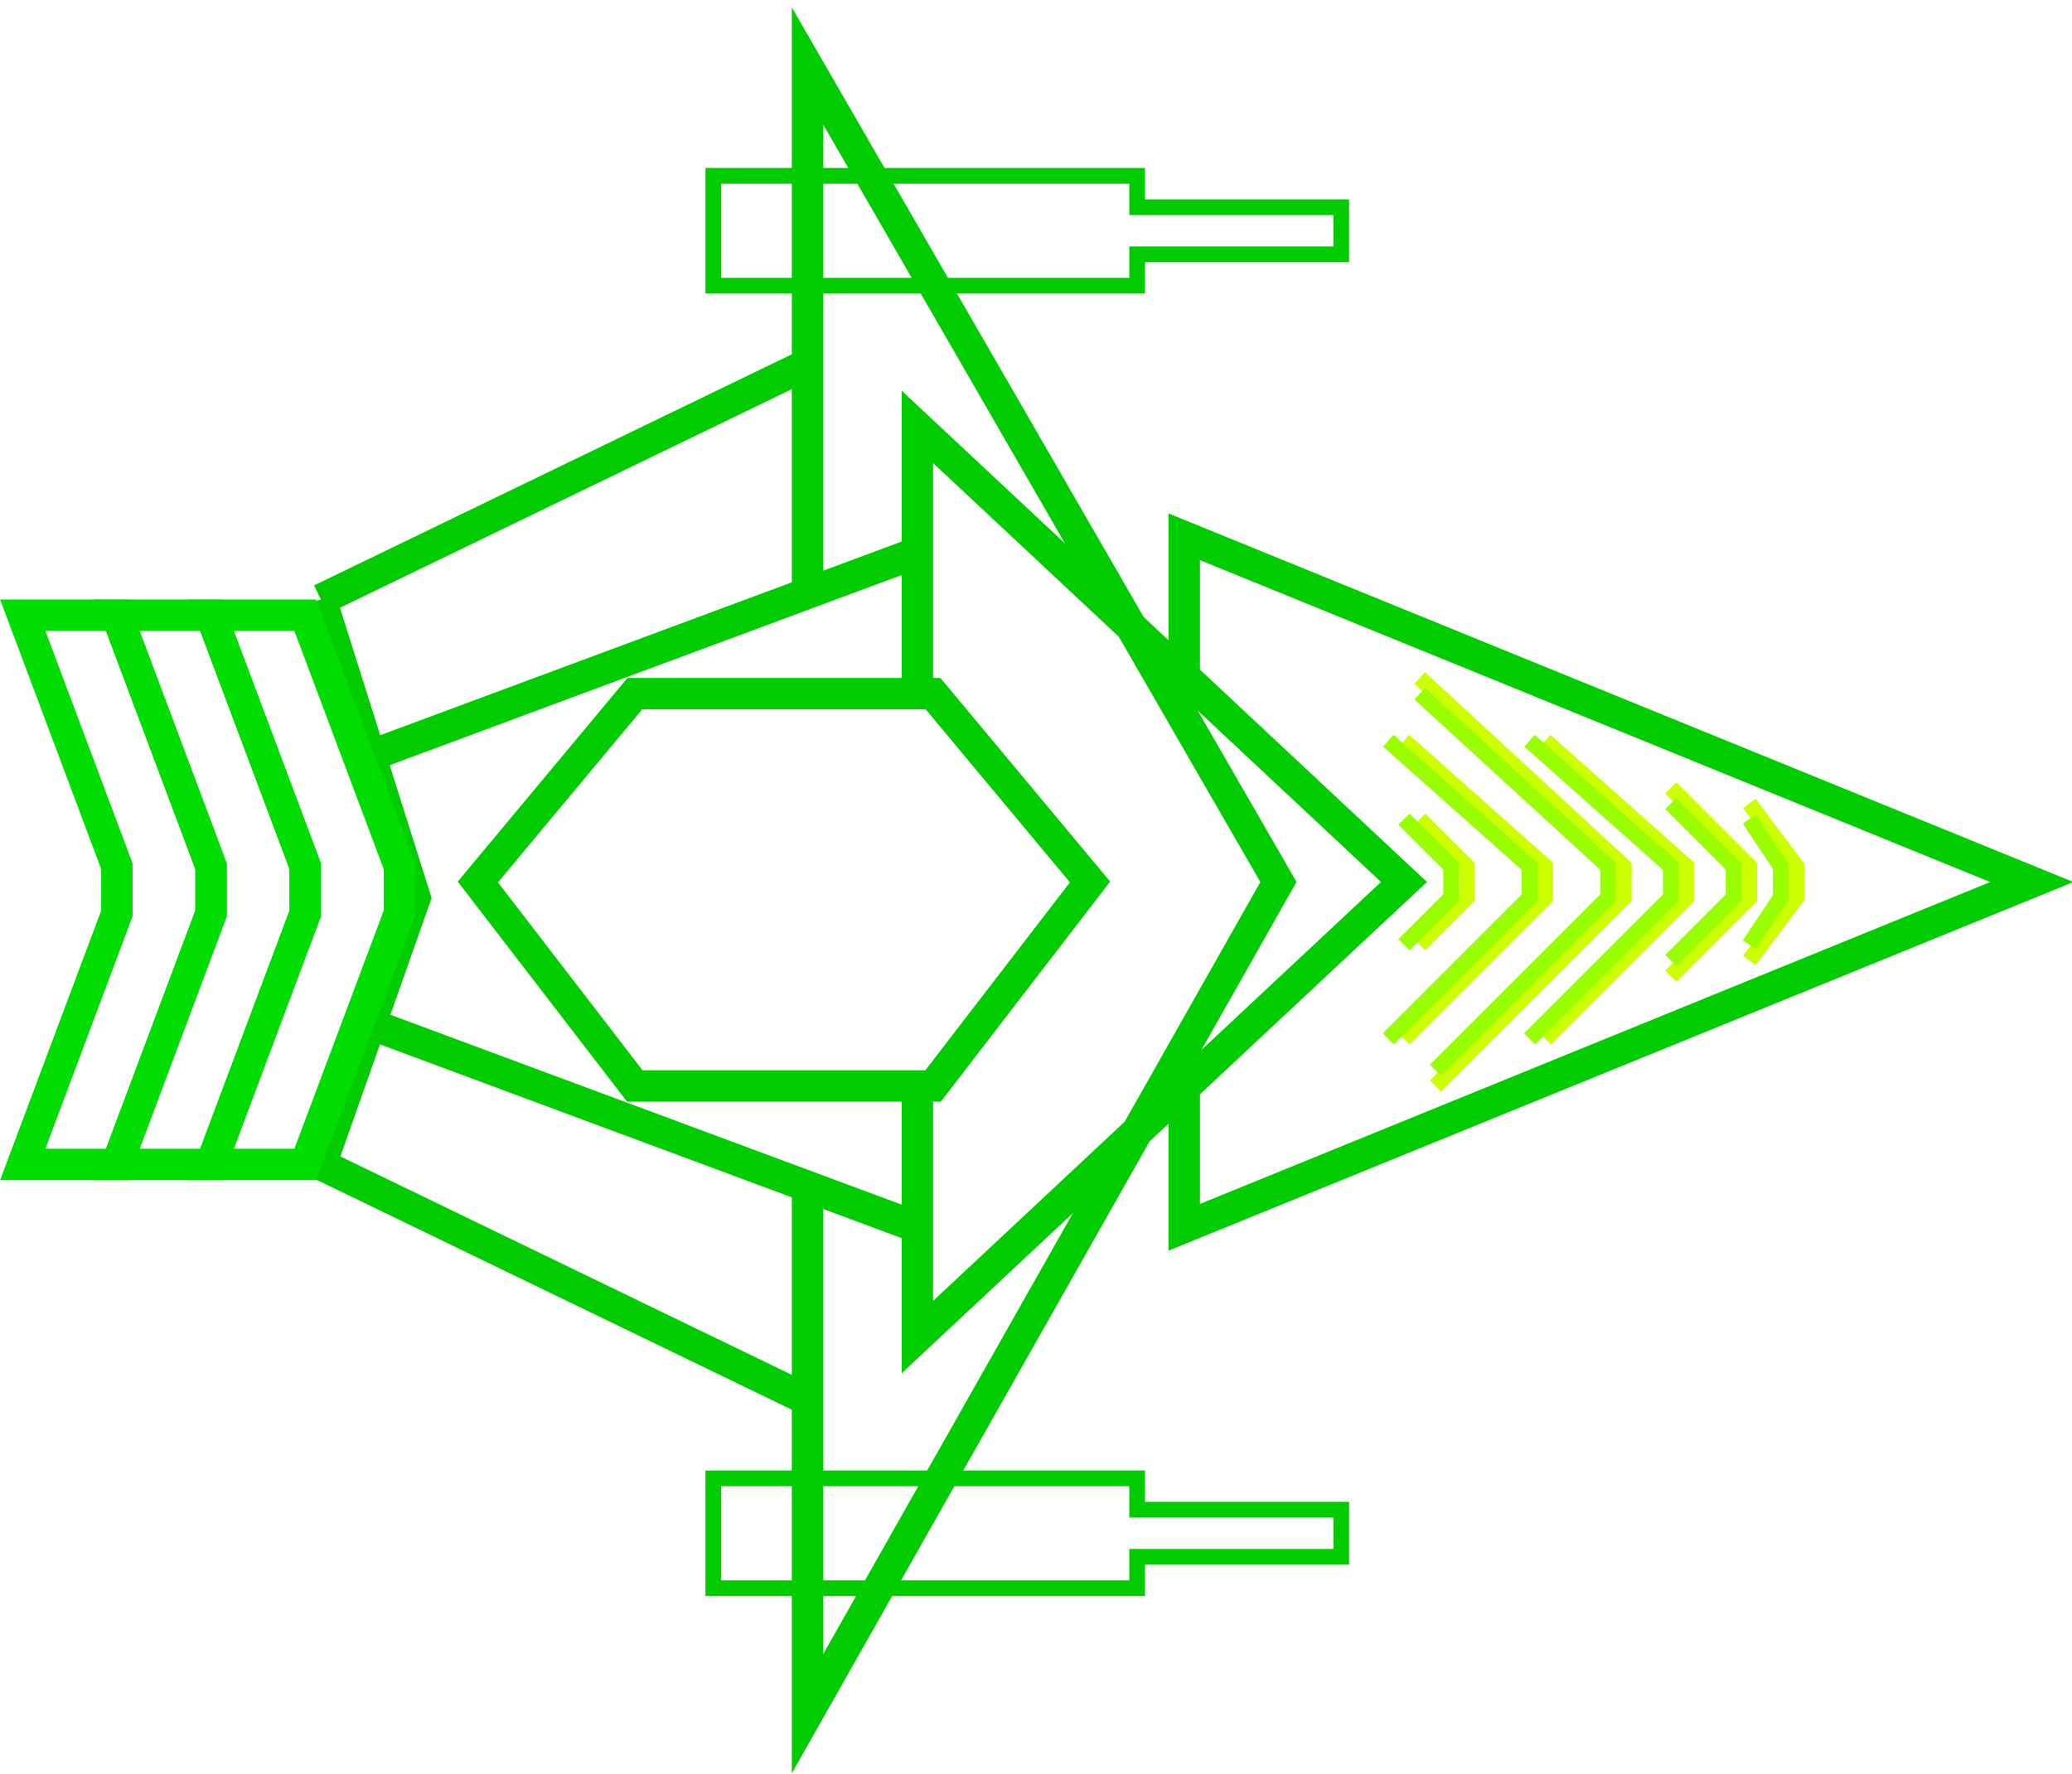
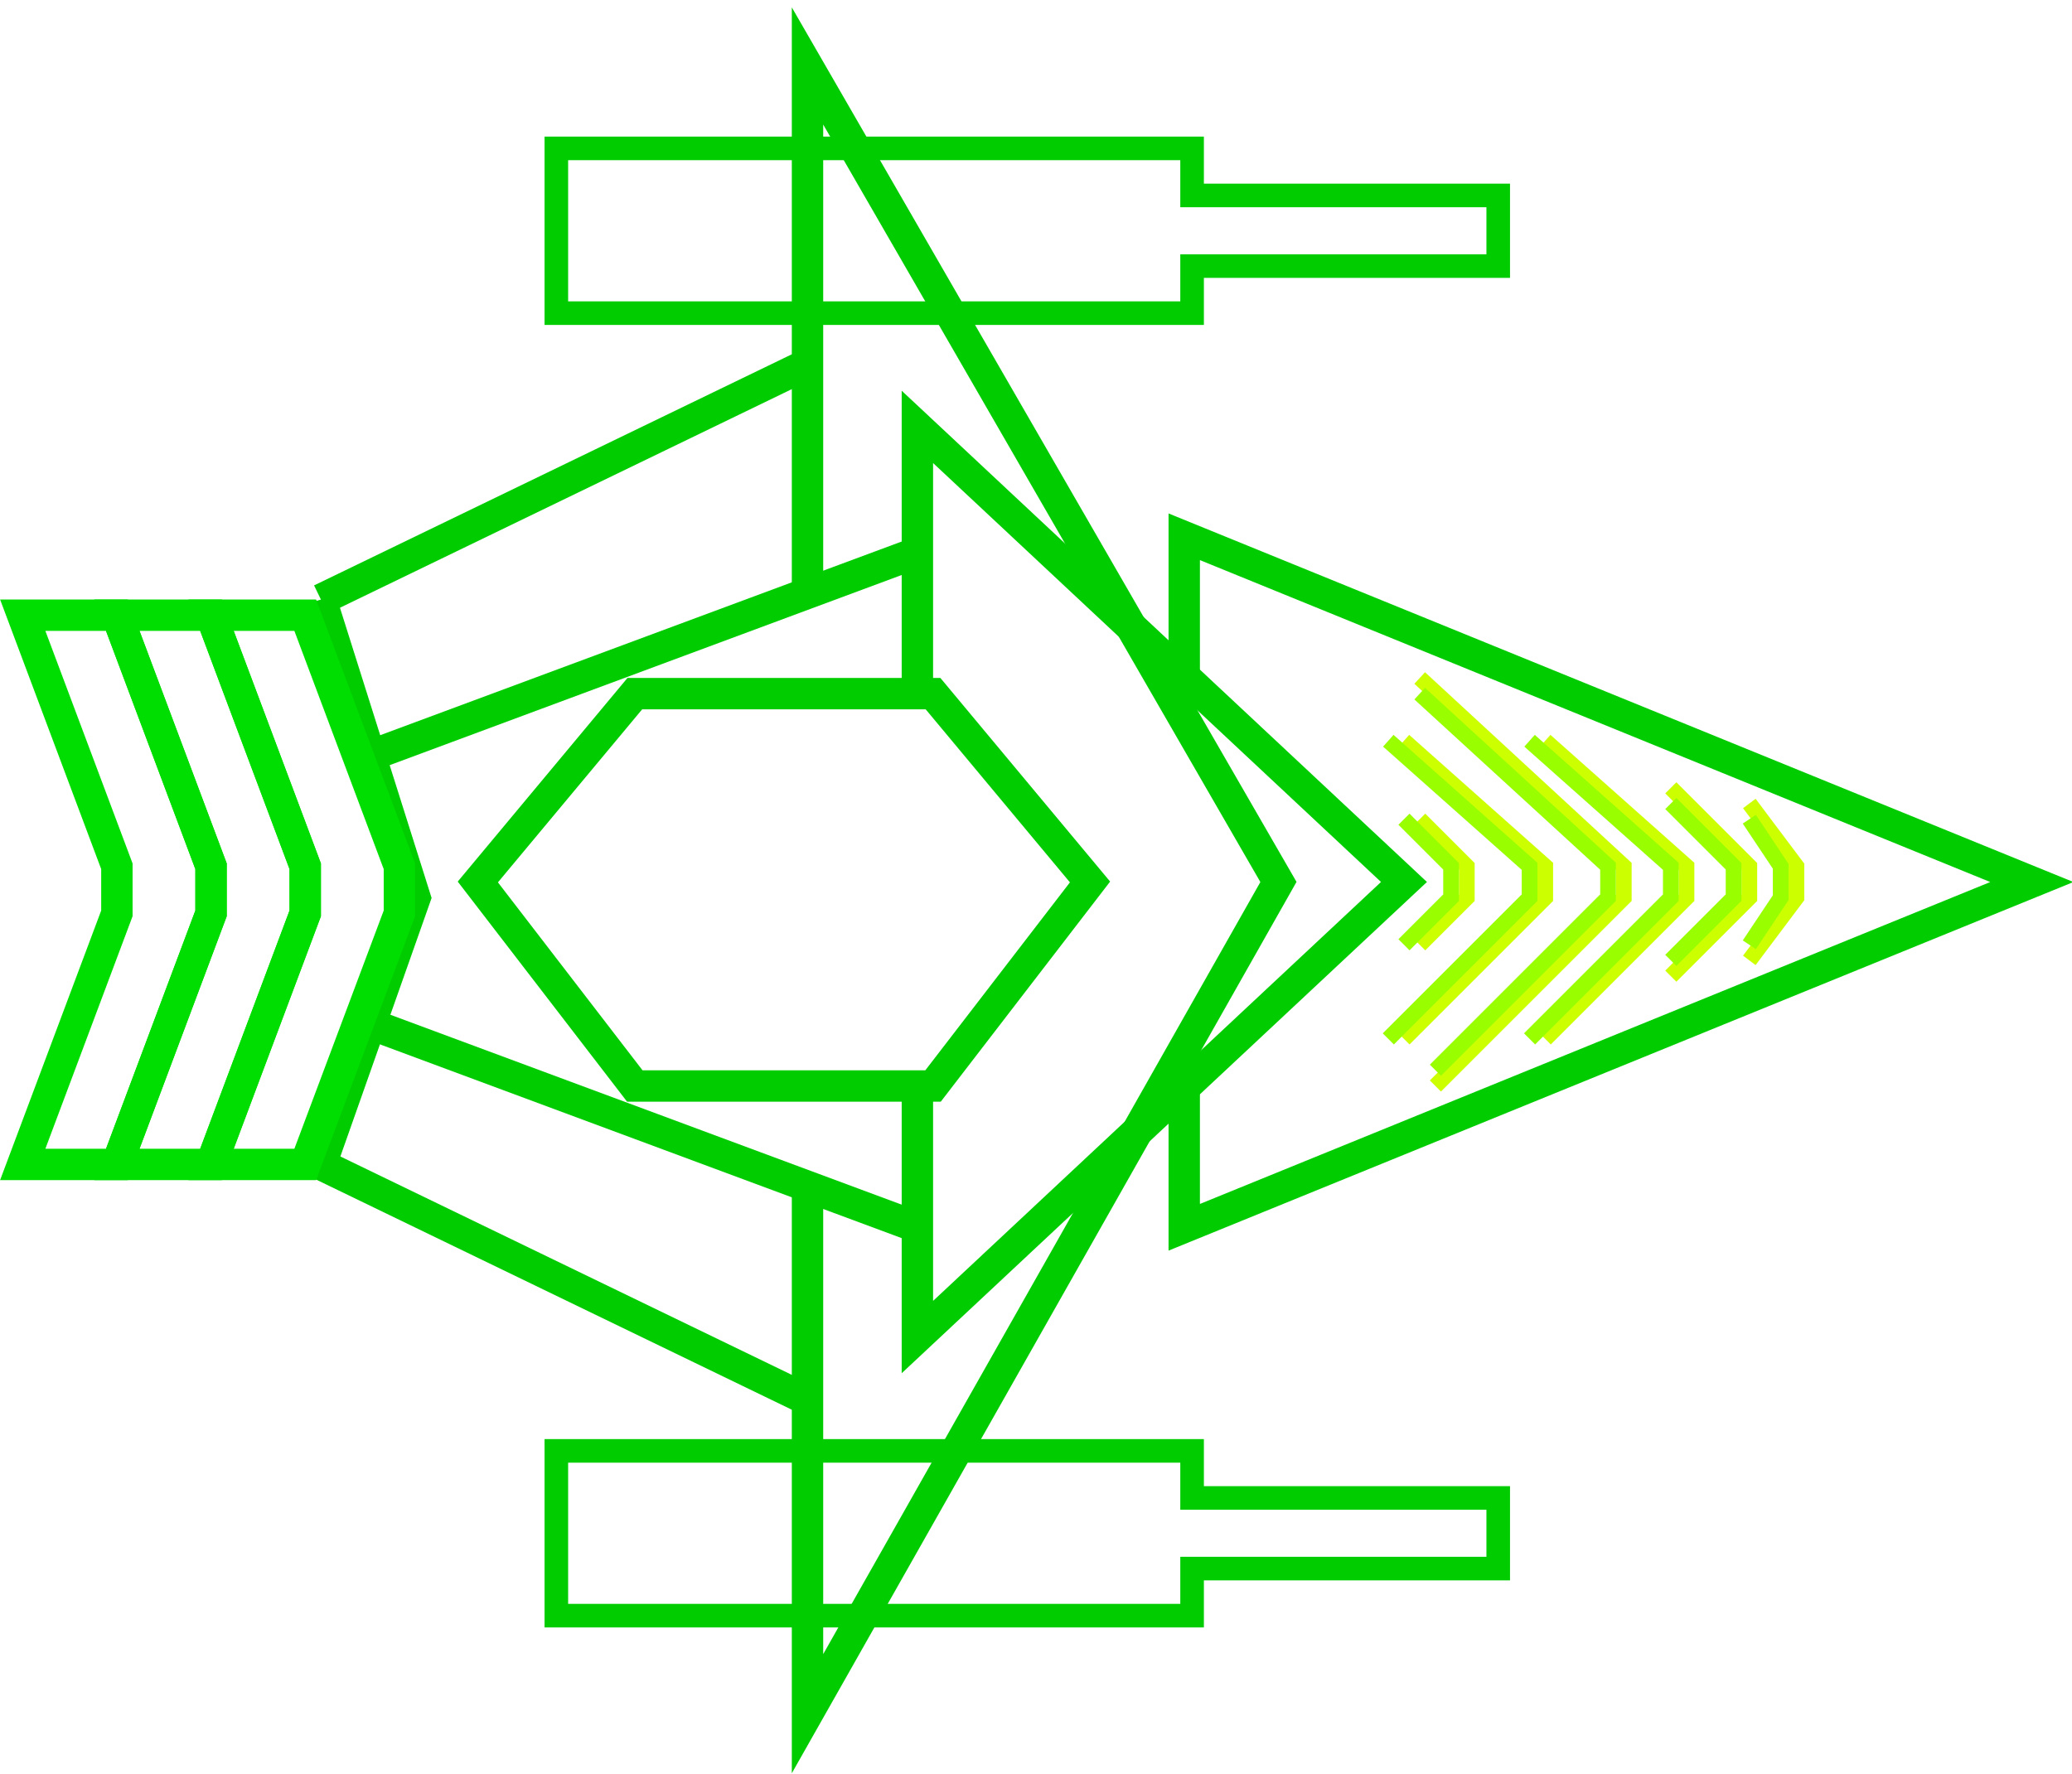
<svg xmlns="http://www.w3.org/2000/svg" width="132" height="113" viewBox="0 0 34.925 29.898" version="1.1" id="svg8">
  <defs id="defs2" />
  <g id="layer1" transform="translate(-121.2963,-167.4365)">
    <g transform="translate(-0.2645927,6.61461)" id="layer1-7">
      <path id="path832" d="m 139.934,175.692 -2.646,-3.175 h -5.027 l -2.646,3.175 2.646,3.44 h 5.027 z" style="fill:none;stroke:#00cc00;stroke-width:0.529;stroke-linecap:butt;stroke-linejoin:miter;stroke-miterlimit:4;stroke-dasharray:none;stroke-opacity:1" />
      <path id="path872" d="m 137.024,181.513 -9.26,-3.44" style="fill:none;stroke:#00cc00;stroke-width:0.529;stroke-linecap:butt;stroke-linejoin:miter;stroke-miterlimit:4;stroke-dasharray:none;stroke-opacity:1" />
      <path id="path872-5" d="m 137.024,170.136 -9.26,3.44" style="fill:none;stroke:#00cc00;stroke-width:0.529;stroke-linecap:butt;stroke-linejoin:miter;stroke-miterlimit:4;stroke-dasharray:none;stroke-opacity:1" />
      <path id="path891" d="m 135.172,184.424 -8.202,-3.969" style="fill:none;stroke:#00cc00;stroke-width:0.529;stroke-linecap:butt;stroke-linejoin:miter;stroke-miterlimit:4;stroke-dasharray:none;stroke-opacity:1" />
      <path id="path891-4" d="m 135.172,166.961 -8.202,3.969" style="fill:none;stroke:#00cc00;stroke-width:0.529;stroke-linecap:butt;stroke-linejoin:miter;stroke-miterlimit:4;stroke-dasharray:none;stroke-opacity:1" />
      <path id="path908" d="m 126.97,180.455 1.587,-4.498 -1.587,-5.027" style="fill:none;stroke:#00cc00;stroke-width:0.529;stroke-linecap:butt;stroke-linejoin:miter;stroke-miterlimit:4;stroke-dasharray:none;stroke-opacity:1" />
      <path id="path910" d="m 135.172,170.665 v -8.731 l 7.938,13.758 -7.938,14.023 v -8.996" style="fill:none;stroke:#00cc00;stroke-width:0.529;stroke-linecap:butt;stroke-linejoin:miter;stroke-miterlimit:4;stroke-dasharray:none;stroke-opacity:1" />
      <path id="path912" d="m 137.024,172.517 v -4.498 l 8.202,7.673 -8.202,7.673 v -4.233" style="fill:none;stroke:#00cc00;stroke-width:0.529;stroke-linecap:butt;stroke-linejoin:miter;stroke-miterlimit:4;stroke-dasharray:none;stroke-opacity:1" />
      <path id="path914" d="m 141.522,172.782 v -2.91 l 14.287,5.821 -14.287,5.821 v -2.91" style="fill:none;stroke:#00cc00;stroke-width:0.529;stroke-linecap:butt;stroke-linejoin:miter;stroke-miterlimit:4;stroke-dasharray:none;stroke-opacity:1" />
    </g>
-     <g transform="translate(-7.408333,-12.69999)" id="layer1-9">
+     <g transform="matrix(1.5,0,0,1.5,-80.4182,-104.7133)" id="layer1-9">
      <path id="path843" d="m 140.728,183.101 h 7.144 v 0.529 h 3.44 v 0.794 h -3.44 v 0.529 h -7.144 z" style="fill:none;stroke:#00cc00;stroke-width:0.265px;stroke-linecap:butt;stroke-linejoin:miter;stroke-opacity:1" />
    </g>
-     <g transform="translate(-7.408333,9.260426)" id="layer1-9-1">
+     <g transform="matrix(1.5,0,0,1.5,-80.4182,-82.75293)" id="layer1-9-1">
      <path id="path843-8" d="m 140.728,183.101 h 7.144 v 0.529 h 3.44 v 0.794 h -3.44 v 0.529 h -7.144 z" style="fill:none;stroke:#00cc00;stroke-width:0.265px;stroke-linecap:butt;stroke-linejoin:miter;stroke-opacity:1" />
    </g>
    <g transform="translate(-20.63751,-1.322894)" id="layer1-74">
      <path id="path836" d="m 145.491,184.159 -1.587,4.233 h -1.587 l 1.587,-4.233 v -0.794 l -1.587,-4.233 h 1.587 l 1.587,4.233 z" style="fill:none;stroke:#00dd00;stroke-width:0.529;stroke-linecap:butt;stroke-linejoin:miter;stroke-miterlimit:4;stroke-dasharray:none;stroke-opacity:1" />
      <path id="path836-5" d="m 147.078,184.159 -1.587,4.233 h -1.587 l 1.587,-4.233 v -0.794 l -1.587,-4.233 h 1.587 l 1.587,4.233 z" style="fill:none;stroke:#00dd00;stroke-width:0.529;stroke-linecap:butt;stroke-linejoin:miter;stroke-miterlimit:4;stroke-dasharray:none;stroke-opacity:1" />
      <path id="path836-5-4" d="m 148.666,184.159 -1.587,4.233 h -1.587 l 1.587,-4.233 v -0.794 l -1.587,-4.233 h 1.587 l 1.587,4.233 z" style="fill:none;stroke:#00dd00;stroke-width:0.529;stroke-linecap:butt;stroke-linejoin:miter;stroke-miterlimit:4;stroke-dasharray:none;stroke-opacity:1" />
    </g>
    <g transform="translate(-7.143746,-1.587487)" id="layer1-78">
      <path id="path909" d="m 152.37,182.836 0.794,0.794 v 0.529 l -0.794,0.794" style="fill:none;stroke:#ccff00;stroke-width:0.265;stroke-linecap:butt;stroke-linejoin:miter;stroke-miterlimit:4;stroke-dasharray:none;stroke-opacity:1" />
      <path id="path909-9" d="m 152.105,182.836 0.794,0.794 v 0.529 l -0.794,0.794" style="fill:none;stroke:#99ff00;stroke-width:0.265;stroke-linecap:butt;stroke-linejoin:miter;stroke-miterlimit:4;stroke-dasharray:none;stroke-opacity:1" />
      <path id="path909-3" d="m 152.105,181.513 2.381,2.117 v 0.529 l -2.381,2.381" style="fill:none;stroke:#ccff00;stroke-width:0.265;stroke-linecap:butt;stroke-linejoin:miter;stroke-miterlimit:4;stroke-dasharray:none;stroke-opacity:1" />
      <path id="path909-3-9" d="m 151.841,181.513 2.381,2.117 v 0.529 l -2.381,2.381" style="fill:none;stroke:#99ff00;stroke-width:0.265;stroke-linecap:butt;stroke-linejoin:miter;stroke-miterlimit:4;stroke-dasharray:none;stroke-opacity:1" />
      <path id="path909-3-1" d="m 154.486,181.513 2.381,2.117 v 0.529 l -2.381,2.381" style="fill:none;stroke:#ccff00;stroke-width:0.265;stroke-linecap:butt;stroke-linejoin:miter;stroke-miterlimit:4;stroke-dasharray:none;stroke-opacity:1" />
      <path id="path909-3-9-8" d="m 154.222,181.513 2.381,2.117 v 0.529 l -2.381,2.381" style="fill:none;stroke:#99ff00;stroke-width:0.265;stroke-linecap:butt;stroke-linejoin:miter;stroke-miterlimit:4;stroke-dasharray:none;stroke-opacity:1" />
      <path id="path909-3-6" d="m 152.37,180.455 3.44,3.175 v 0.529 l -3.175,3.175" style="fill:none;stroke:#ccff00;stroke-width:0.265;stroke-linecap:butt;stroke-linejoin:miter;stroke-miterlimit:4;stroke-dasharray:none;stroke-opacity:1" />
      <path id="path909-3-9-82" d="m 152.37,180.719 3.175,2.91 v 0.529 l -2.91,2.91" style="fill:none;stroke:#99ff00;stroke-width:0.265;stroke-linecap:butt;stroke-linejoin:miter;stroke-miterlimit:4;stroke-dasharray:none;stroke-opacity:1" />
      <path id="path909-2" d="m 156.603,182.307 1.323,1.323 v 0.529 l -1.323,1.323" style="fill:none;stroke:#ccff00;stroke-width:0.265;stroke-linecap:butt;stroke-linejoin:miter;stroke-miterlimit:4;stroke-dasharray:none;stroke-opacity:1" />
      <path id="path909-9-0" d="m 156.603,182.571 1.058,1.058 v 0.529 l -1.058,1.058" style="fill:none;stroke:#99ff00;stroke-width:0.265;stroke-linecap:butt;stroke-linejoin:miter;stroke-miterlimit:4;stroke-dasharray:none;stroke-opacity:1" />
      <path id="path909-2-4" d="m 157.926,182.571 0.794,1.058 v 0.529 l -0.794,1.058" style="fill:none;stroke:#ccff00;stroke-width:0.265;stroke-linecap:butt;stroke-linejoin:miter;stroke-miterlimit:4;stroke-dasharray:none;stroke-opacity:1" />
      <path id="path909-9-0-3" d="m 157.926,182.836 0.529,0.794 v 0.529 l -0.529,0.794" style="fill:none;stroke:#99ff00;stroke-width:0.265;stroke-linecap:butt;stroke-linejoin:miter;stroke-miterlimit:4;stroke-dasharray:none;stroke-opacity:1" />
    </g>
  </g>
</svg>
